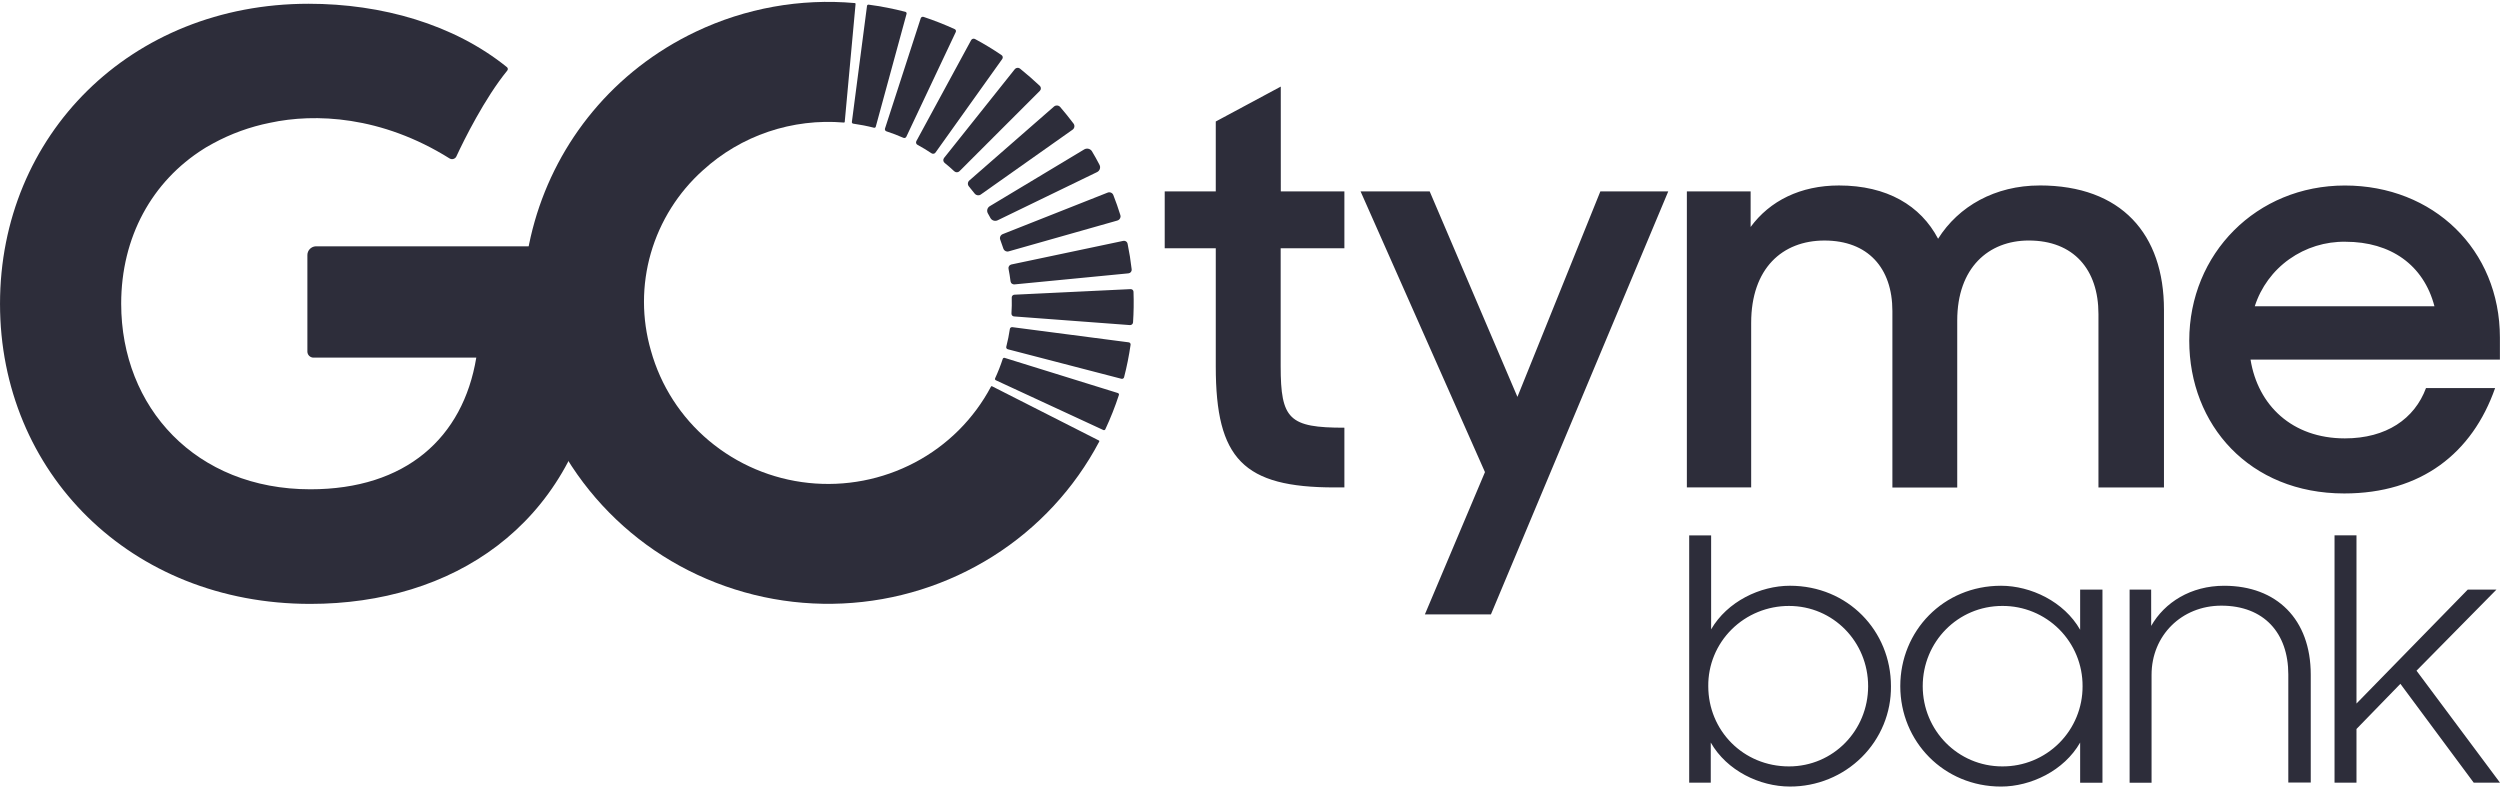
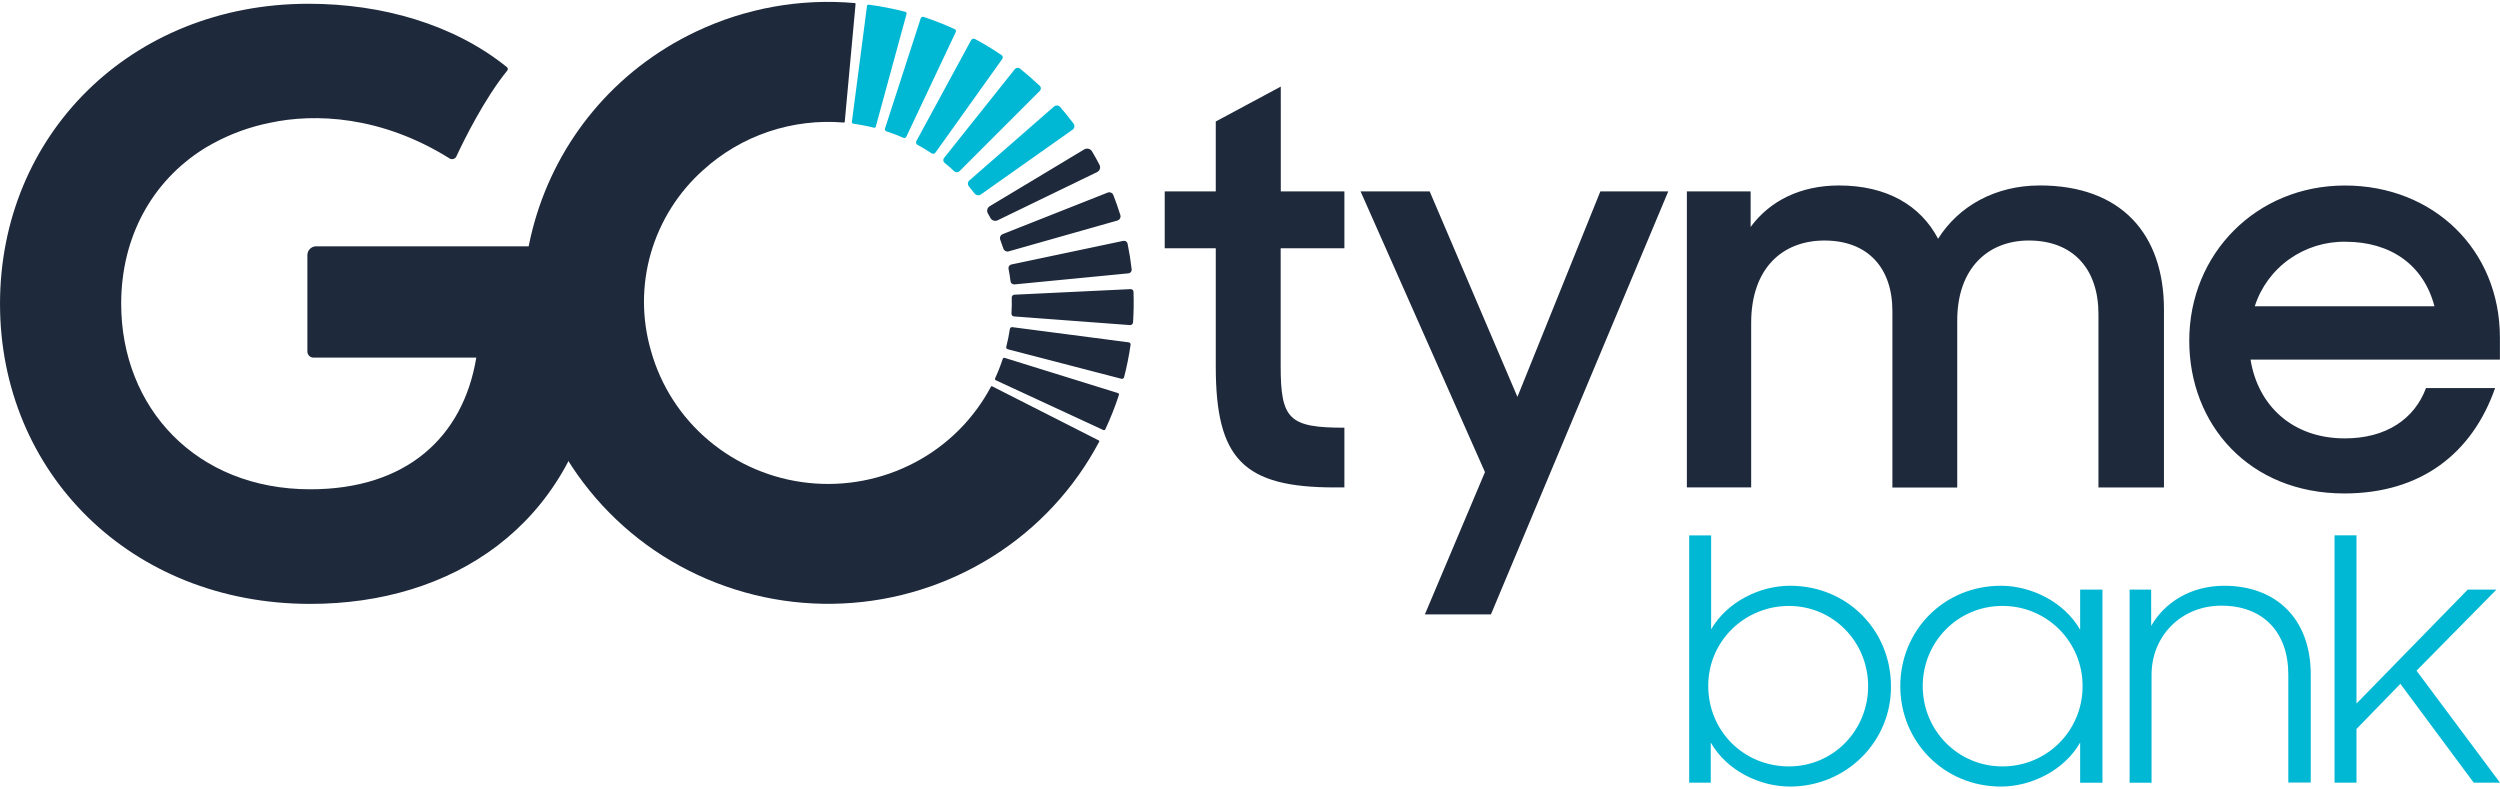
- <svg xmlns="http://www.w3.org/2000/svg" width="564" height="177.876" viewBox="0 0 264.583 83.046" version="1.1" id="svg8">
-   <defs id="defs2">
-     <clipPath clipPathUnits="userSpaceOnUse" id="clipPath1764">
-       <path d="m 55.08,734.712 h 108 v 41.863 h -108 z" id="path1762" />
-     </clipPath>
-     <clipPath clipPathUnits="userSpaceOnUse" id="clipPath1947">
-       <path d="m 458.625,716.925 h 101.4 v 43.2 h -101.4 z" id="path1945" />
-     </clipPath>
-     <clipPath clipPathUnits="userSpaceOnUse" id="clipPath1935">
-       <path d="m 464.625,721.347 h 95.4 v 32.477 h -95.4 z" id="path1933" />
-     </clipPath>
-     <clipPath id="clipPath1764-0" clipPathUnits="userSpaceOnUse">
-       <path id="path1762-6" d="m 55.08,734.712 h 108 v 41.863 h -108 z" />
-     </clipPath>
-     <clipPath id="clipPath1947-5" clipPathUnits="userSpaceOnUse">
-       <path id="path1945-1" d="m 458.625,716.925 h 101.4 v 43.2 h -101.4 z" />
-     </clipPath>
-     <clipPath id="clipPath1935-0" clipPathUnits="userSpaceOnUse">
-       <path id="path1933-3" d="m 464.625,721.347 h 95.4 v 32.477 h -95.4 z" />
-     </clipPath>
-   </defs>
-   <g id="layer1" transform="translate(116.1152,-380.1552)">
-     <path style="fill:#2d2d3a;stroke-width:1.931" d="m 44.479,421.959 -9.286,-21.746 h -7.314 l 13.165,29.707 -6.36,15.06 h 6.991 l 18.766,-44.767 h -7.186 l -8.776,21.746 z m 55.267,-22.374 c -4.708,0 -8.584,2.194 -10.747,5.639 -1.844,-3.515 -5.408,-5.639 -10.493,-5.639 -4.073,0 -7.318,1.628 -9.347,4.392 v -3.766 h -6.748 v 31.327 h 6.806 v -17.41 c 0,-5.771 3.302,-8.716 7.758,-8.716 4.581,0 7.188,2.883 7.188,7.46 V 431.552 h 6.862 v -17.677 c 0,-5.581 3.31,-8.465 7.572,-8.465 4.753,0 7.374,3.075 7.374,7.773 v 18.366 h 6.933 v -18.807 c 0.004,-8.021 -4.51,-13.16 -13.16,-13.16 z m -80.312,-10.465 -6.881,3.694 v 7.397 H 7.15 v 6.018 h 5.404 v 12.528 c 0,9.778 2.926,12.785 12.592,12.785 h 1.02 v -6.321 c -5.848,0 -6.744,-0.879 -6.744,-6.518 v -12.476 h 6.744 v -6.014 h -6.73 z m 129.024,26.57 c 0,-9.336 -7.061,-16.101 -16.41,-16.101 -9.347,0 -16.468,7.208 -16.468,16.422 0,8.897 6.36,16.169 16.406,16.169 8.14,0 13.55,-4.262 15.964,-11.153 h -7.314 c -1.209,3.254 -4.197,5.324 -8.588,5.324 -5.593,0 -9.208,-3.513 -9.981,-8.337 h 26.391 z m -25.943,-3.322 a 9.768,9.768 0 0 1 3.652,-4.983 10.002,10.002 0 0 1 5.95,-1.844 c 4.77,0 8.27,2.445 9.413,6.827 z M -62.435,387.43 a 0.255,0.255 0 0 0 -0.029,-0.367 c -5.63,-4.548 -13.264,-6.709 -20.987,-6.709 -18.876,0 -32.663,13.93 -32.663,31.754 0,17.826 13.787,31.76 32.837,31.76 14.985,0 27.673,-8.198 30.489,-24.716 0.11,-0.642 0.203,-1.296 0.282,-1.96 v -0.073 l 0.058,-0.568 c 0,-0.051 0,-0.107 0.015,-0.158 0.022,-0.174 0.036,-0.351 0.051,-0.527 v -0.21 c 0.015,-0.166 0.029,-0.334 0.036,-0.5 l 0.022,-0.249 c 0,-0.158 0.022,-0.318 0.022,-0.479 0,-0.096 0,-0.193 0.015,-0.293 0,-0.153 0.015,-0.293 0.022,-0.454 v -3.393 c 0,-0.205 -0.015,-0.409 -0.022,-0.618 v -0.195 c 0,-0.23 -0.022,-0.458 -0.036,-0.685 v -0.139 c -0.015,-0.264 -0.036,-0.535 -0.058,-0.807 v -0.022 c -0.022,-0.319 -0.051,-0.641 -0.083,-0.964 a 0.917,0.917 0 0 0 -0.301,-0.593 0.942,0.942 0 0 0 -0.626,-0.242 h -29.261 a 0.941,0.941 0 0 0 -0.859,0.568 0.904,0.904 0 0 0 -0.073,0.352 v 10.228 c 0.002,0.168 0.073,0.328 0.191,0.446 a 0.657,0.657 0 0 0 0.454,0.188 h 17.231 c -1.406,8.492 -7.466,13.934 -17.563,13.934 -12.117,0 -20.019,-8.654 -20.019,-19.645 0,-7.049 3.268,-12.955 8.749,-16.396 0,0 0.344,-0.231 0.985,-0.569 1.881,-1.024 3.909,-1.758 6.016,-2.178 4.728,-1.024 11.773,-0.755 19.013,3.778 a 0.508,0.508 0 0 0 0.73,-0.258 c 0.782,-1.69 2.993,-6.139 5.359,-9.034 z m 65.775,28.756 -12.321,-1.607 a 0.238,0.238 0 0 0 -0.168,0.044 0.232,0.232 0 0 0 -0.089,0.149 18.428,18.428 0 0 1 -0.379,1.875 0.22,0.22 0 0 0 0.085,0.237 0.232,0.232 0 0 0 0.08,0.036 l 12.02,3.123 a 0.234,0.234 0 0 0 0.174,-0.022 0.226,0.226 0 0 0 0.108,-0.141 c 0.294,-1.132 0.521,-2.281 0.689,-3.438 A 0.226,0.226 0 0 0 3.339,416.185 Z M -10.255,405.327 c 0.118,0.309 0.228,0.624 0.328,0.937 a 0.464,0.464 0 0 0 0.568,0.293 l 11.497,-3.26 a 0.462,0.462 0 0 0 0.338,-0.401 0.454,0.454 0 0 0 -0.023,-0.183 29.881,29.881 0 0 0 -0.742,-2.117 0.456,0.456 0 0 0 -0.243,-0.251 0.467,0.467 0 0 0 -0.352,-0.007 l -11.101,4.392 a 0.469,0.469 0 0 0 -0.263,0.245 0.456,0.456 0 0 0 -0.007,0.355 z m 0.873,3.059 c 0.087,0.444 0.158,0.879 0.215,1.338 0.015,0.096 0.058,0.188 0.141,0.251 a 0.386,0.386 0 0 0 0.278,0.08 l 12.059,-1.17 a 0.388,0.388 0 0 0 0.259,-0.137 0.373,0.373 0 0 0 0.085,-0.278 30.788,30.788 0 0 0 -0.435,-2.729 0.375,0.375 0 0 0 -0.166,-0.242 0.386,0.386 0 0 0 -0.29,-0.051 l -11.848,2.499 a 0.384,0.384 0 0 0 -0.239,0.162 0.373,0.373 0 0 0 -0.058,0.28 z m 0.342,3.051 c 0.015,0.564 0.006,1.126 -0.029,1.686 a 0.292,0.292 0 0 0 0.296,0.323 l 12.24,0.915 a 0.317,0.317 0 0 0 0.228,-0.077 0.303,0.303 0 0 0 0.104,-0.215 31.595,31.595 0 0 0 0.048,-3.221 0.29,0.29 0 0 0 -0.201,-0.278 0.303,0.303 0 0 0 -0.122,-0.015 l -12.271,0.589 c -0.077,0 -0.155,0.036 -0.209,0.087 a 0.29,0.29 0 0 0 -0.085,0.207 z m 11.244,10.118 -12.001,-3.727 a 0.16,0.16 0 0 0 -0.116,0.015 0.155,0.155 0 0 0 -0.077,0.089 18.629,18.629 0 0 1 -0.811,2.063 0.149,0.149 0 0 0 0.022,0.166 0.155,0.155 0 0 0 0.051,0.036 l 11.387,5.272 a 0.156,0.156 0 0 0 0.204,-0.075 31.943,31.943 0 0 0 1.441,-3.642 0.151,0.151 0 0 0 -0.009,-0.116 0.155,0.155 0 0 0 -0.091,-0.074 z M -11.362,401.776 a 0.56,0.56 0 0 0 -0.205,0.759 l 0.139,0.249 0.137,0.251 a 0.585,0.585 0 0 0 0.761,0.234 l 10.52,-5.099 a 0.572,0.572 0 0 0 0.293,-0.332 0.556,0.556 0 0 0 -0.036,-0.439 24.546,24.546 0 0 0 -0.802,-1.441 0.603,0.603 0 0 0 -0.799,-0.197 z" id="path1829" />
-     <path style="fill:#2d2d3a;stroke-width:1.931" d="m -11.128,420.833 a 0.083,0.083 0 0 0 -0.058,-0.006 0.079,0.079 0 0 0 -0.044,0.036 19.297,19.297 0 0 1 -8.061,8.038 19.682,19.682 0 0 1 -11.255,2.163 19.585,19.585 0 0 1 -10.535,-4.467 19.129,19.129 0 0 1 -6.147,-9.54 18.573,18.573 0 0 1 -0.004,-10.315 18.797,18.797 0 0 1 5.512,-8.768 19.564,19.564 0 0 1 6.92,-4.079 c 2.571,-0.869 5.297,-1.199 8.005,-0.969 a 0.077,0.077 0 0 0 0.051,-0.015 0.077,0.077 0 0 0 0.029,-0.051 l 1.149,-12.499 a 0.077,0.077 0 0 0 -0.022,-0.051 0.077,0.077 0 0 0 -0.051,-0.029 32.53,32.53 0 0 0 -16.817,3.021 c -17.476,8.301 -23.668,29.935 -13.152,45.995 a 32.159,32.159 0 0 0 12.372,11.039 32.718,32.718 0 0 0 16.31,3.488 32.654,32.654 0 0 0 15.9,-4.996 32.03,32.03 0 0 0 11.252,-12.148 0.077,0.077 0 0 0 -0.036,-0.102 z" id="path1831" />
-     <path style="fill:#2d2d3a;stroke-width:1.931" d="m -14.957,383.332 -5.241,11.101 a 0.236,0.236 0 0 1 -0.298,0.112 19.751,19.751 0 0 0 -1.806,-0.691 0.23,0.23 0 0 1 -0.137,-0.116 0.222,0.222 0 0 1 -0.015,-0.177 l 3.781,-11.667 a 0.226,0.226 0 0 1 0.116,-0.137 0.234,0.234 0 0 1 0.182,-0.015 c 1.124,0.373 2.225,0.807 3.302,1.298 a 0.226,0.226 0 0 1 0.114,0.293 z m 2.01,17.132 a 23.237,23.237 0 0 0 -0.626,-0.778 0.45,0.45 0 0 1 0.051,-0.634 l 8.949,-7.816 a 0.469,0.469 0 0 1 0.661,0.044 c 0.487,0.566 0.958,1.151 1.414,1.757 a 0.454,0.454 0 0 1 -0.101,0.643 l -9.724,6.868 a 0.465,0.465 0 0 1 -0.62,-0.087 z m -2.167,-2.372 a 16.47,16.47 0 0 0 -1.029,-0.896 0.377,0.377 0 0 1 -0.058,-0.527 l 7.486,-9.392 a 0.382,0.382 0 0 1 0.259,-0.143 0.392,0.392 0 0 1 0.286,0.077 c 0.724,0.587 1.425,1.197 2.099,1.829 a 0.379,0.379 0 0 1 0.085,0.415 0.379,0.379 0 0 1 -0.085,0.123 l -8.507,8.503 a 0.39,0.39 0 0 1 -0.533,0.007 z m -2.433,-1.924 a 18.405,18.405 0 0 0 -1.456,-0.879 0.295,0.295 0 0 1 -0.155,-0.177 0.29,0.29 0 0 1 0.029,-0.232 l 5.79,-10.67 a 0.292,0.292 0 0 1 0.182,-0.15 0.301,0.301 0 0 1 0.237,0.029 c 0.96,0.515 1.893,1.081 2.793,1.692 a 0.295,0.295 0 0 1 0.134,0.197 0.29,0.29 0 0 1 -0.058,0.231 l -7.053,9.886 a 0.313,0.313 0 0 1 -0.328,0.126 0.317,0.317 0 0 1 -0.116,-0.051 z m -2.615,-14.778 -3.268,11.974 a 0.147,0.147 0 0 1 -0.073,0.095 0.155,0.155 0 0 1 -0.118,0.015 c -0.724,-0.185 -1.46,-0.328 -2.202,-0.433 a 0.155,0.155 0 0 1 -0.101,-0.058 0.151,0.151 0 0 1 -0.036,-0.108 l 1.603,-12.296 a 0.151,0.151 0 0 1 0.058,-0.102 0.155,0.155 0 0 1 0.116,-0.029 c 1.309,0.174 2.609,0.428 3.89,0.759 a 0.155,0.155 0 0 1 0.122,0.123 0.149,0.149 0 0 1 -0.002,0.058 z m 151.118,55.224 v 26.171 h 2.323 v -5.678 l 4.647,-4.78 7.762,10.464 h 2.781 l -8.836,-11.854 8.461,-8.584 h -3.036 l -11.779,12.061 v -17.799 z m -19.407,5.738 h -2.281 v 20.44 h 2.323 v -11.418 c 0,-4.17 3.192,-7.319 7.381,-7.319 4.521,0 7.092,2.901 7.092,7.275 v 11.445 h 2.375 v -11.427 c 0,-5.856 -3.61,-9.399 -9.164,-9.399 -3.526,0 -6.304,1.757 -7.723,4.249 l -0.004,-3.843 z m -24.176,10.224 c 0,-4.703 3.731,-8.492 8.418,-8.492 a 8.445,8.445 0 0 1 8.499,8.492 8.445,8.445 0 0 1 -8.499,8.49 c -4.687,0 -8.418,-3.805 -8.418,-8.49 z m -2.375,0 c 0,5.856 4.604,10.624 10.659,10.624 3.152,0 6.674,-1.674 8.376,-4.658 v 4.251 h 2.362 v -20.44 h -2.362 v 4.253 c -1.701,-2.984 -5.224,-4.658 -8.376,-4.658 -6.099,0 -10.659,4.78 -10.659,10.628 z m -20.321,0 a 8.291,8.291 0 0 1 0.624,-3.248 c 0.425,-1.031 1.053,-1.968 1.848,-2.758 a 8.53,8.53 0 0 1 2.783,-1.842 8.633,8.633 0 0 1 3.289,-0.643 c 4.685,0 8.374,3.807 8.374,8.492 0,4.683 -3.689,8.49 -8.374,8.49 -4.853,0 -8.544,-3.805 -8.544,-8.49 z m -2.02,-15.96 v 26.171 h 2.283 v -4.245 c 1.7,2.982 5.178,4.656 8.378,4.656 a 10.803,10.803 0 0 0 4.117,-0.801 10.68,10.68 0 0 0 3.484,-2.306 10.51,10.51 0 0 0 2.312,-3.453 10.375,10.375 0 0 0 0.78,-4.063 c 0,-5.856 -4.564,-10.628 -10.693,-10.628 -3.154,0 -6.638,1.674 -8.339,4.616 v -9.946 z" id="path1833" />
+ <svg xmlns="http://www.w3.org/2000/svg" width="564" height="177.876" viewBox="0 0 264.583 83.046" version="1.1">
+   <g transform="translate(116.1152,-380.1552)">
+     <path fill="#1E293B" d="m 44.479,421.959 -9.286,-21.746 h -7.314 l 13.165,29.707 -6.36,15.06 h 6.991 l 18.766,-44.767 h -7.186 l -8.776,21.746 z m 55.267,-22.374 c -4.708,0 -8.584,2.194 -10.747,5.639 -1.844,-3.515 -5.408,-5.639 -10.493,-5.639 -4.073,0 -7.318,1.628 -9.347,4.392 v -3.766 h -6.748 v 31.327 h 6.806 v -17.41 c 0,-5.771 3.302,-8.716 7.758,-8.716 4.581,0 7.188,2.883 7.188,7.46 V 431.552 h 6.862 v -17.677 c 0,-5.581 3.31,-8.465 7.572,-8.465 4.753,0 7.374,3.075 7.374,7.773 v 18.366 h 6.933 v -18.807 c 0.004,-8.021 -4.51,-13.16 -13.16,-13.16 z m -80.312,-10.465 -6.881,3.694 v 7.397 H 7.15 v 6.018 h 5.404 v 12.528 c 0,9.778 2.926,12.785 12.592,12.785 h 1.02 v -6.321 c -5.848,0 -6.744,-0.879 -6.744,-6.518 v -12.476 h 6.744 v -6.014 h -6.73 z m 129.024,26.57 c 0,-9.336 -7.061,-16.101 -16.41,-16.101 -9.347,0 -16.468,7.208 -16.468,16.422 0,8.897 6.36,16.169 16.406,16.169 8.14,0 13.55,-4.262 15.964,-11.153 h -7.314 c -1.209,3.254 -4.197,5.324 -8.588,5.324 -5.593,0 -9.208,-3.513 -9.981,-8.337 h 26.391 z m -25.943,-3.322 a 9.768,9.768 0 0 1 3.652,-4.983 10.002,10.002 0 0 1 5.95,-1.844 c 4.77,0 8.27,2.445 9.413,6.827 z M -62.435,387.43 a 0.255,0.255 0 0 0 -0.029,-0.367 c -5.63,-4.548 -13.264,-6.709 -20.987,-6.709 -18.876,0 -32.663,13.93 -32.663,31.754 0,17.826 13.787,31.76 32.837,31.76 14.985,0 27.673,-8.198 30.489,-24.716 0.11,-0.642 0.203,-1.296 0.282,-1.96 v -0.073 l 0.058,-0.568 c 0,-0.051 0,-0.107 0.015,-0.158 0.022,-0.174 0.036,-0.351 0.051,-0.527 v -0.21 c 0.015,-0.166 0.029,-0.334 0.036,-0.5 l 0.022,-0.249 c 0,-0.158 0.022,-0.318 0.022,-0.479 0,-0.096 0,-0.193 0.015,-0.293 0,-0.153 0.015,-0.293 0.022,-0.454 v -3.393 c 0,-0.205 -0.015,-0.409 -0.022,-0.618 v -0.195 c 0,-0.23 -0.022,-0.458 -0.036,-0.685 v -0.139 c -0.015,-0.264 -0.036,-0.535 -0.058,-0.807 v -0.022 c -0.022,-0.319 -0.051,-0.641 -0.083,-0.964 a 0.917,0.917 0 0 0 -0.301,-0.593 0.942,0.942 0 0 0 -0.626,-0.242 h -29.261 a 0.941,0.941 0 0 0 -0.859,0.568 0.904,0.904 0 0 0 -0.073,0.352 v 10.228 c 0.002,0.168 0.073,0.328 0.191,0.446 a 0.657,0.657 0 0 0 0.454,0.188 h 17.231 c -1.406,8.492 -7.466,13.934 -17.563,13.934 -12.117,0 -20.019,-8.654 -20.019,-19.645 0,-7.049 3.268,-12.955 8.749,-16.396 0,0 0.344,-0.231 0.985,-0.569 1.881,-1.024 3.909,-1.758 6.016,-2.178 4.728,-1.024 11.773,-0.755 19.013,3.778 a 0.508,0.508 0 0 0 0.73,-0.258 c 0.782,-1.69 2.993,-6.139 5.359,-9.034 z m 65.775,28.756 -12.321,-1.607 a 0.238,0.238 0 0 0 -0.168,0.044 0.232,0.232 0 0 0 -0.089,0.149 18.428,18.428 0 0 1 -0.379,1.875 0.22,0.22 0 0 0 0.085,0.237 0.232,0.232 0 0 0 0.08,0.036 l 12.02,3.123 a 0.234,0.234 0 0 0 0.174,-0.022 0.226,0.226 0 0 0 0.108,-0.141 c 0.294,-1.132 0.521,-2.281 0.689,-3.438 A 0.226,0.226 0 0 0 3.339,416.185 Z M -10.255,405.327 c 0.118,0.309 0.228,0.624 0.328,0.937 a 0.464,0.464 0 0 0 0.568,0.293 l 11.497,-3.26 a 0.462,0.462 0 0 0 0.338,-0.401 0.454,0.454 0 0 0 -0.023,-0.183 29.881,29.881 0 0 0 -0.742,-2.117 0.456,0.456 0 0 0 -0.243,-0.251 0.467,0.467 0 0 0 -0.352,-0.007 l -11.101,4.392 a 0.469,0.469 0 0 0 -0.263,0.245 0.456,0.456 0 0 0 -0.007,0.355 z m 0.873,3.059 c 0.087,0.444 0.158,0.879 0.215,1.338 0.015,0.096 0.058,0.188 0.141,0.251 a 0.386,0.386 0 0 0 0.278,0.08 l 12.059,-1.17 a 0.388,0.388 0 0 0 0.259,-0.137 0.373,0.373 0 0 0 0.085,-0.278 30.788,30.788 0 0 0 -0.435,-2.729 0.375,0.375 0 0 0 -0.166,-0.242 0.386,0.386 0 0 0 -0.29,-0.051 l -11.848,2.499 a 0.384,0.384 0 0 0 -0.239,0.162 0.373,0.373 0 0 0 -0.058,0.28 z m 0.342,3.051 c 0.015,0.564 0.006,1.126 -0.029,1.686 a 0.292,0.292 0 0 0 0.296,0.323 l 12.24,0.915 a 0.317,0.317 0 0 0 0.228,-0.077 0.303,0.303 0 0 0 0.104,-0.215 31.595,31.595 0 0 0 0.048,-3.221 0.29,0.29 0 0 0 -0.201,-0.278 0.303,0.303 0 0 0 -0.122,-0.015 l -12.271,0.589 c -0.077,0 -0.155,0.036 -0.209,0.087 a 0.29,0.29 0 0 0 -0.085,0.207 z m 11.244,10.118 -12.001,-3.727 a 0.16,0.16 0 0 0 -0.116,0.015 0.155,0.155 0 0 0 -0.077,0.089 18.629,18.629 0 0 1 -0.811,2.063 0.149,0.149 0 0 0 0.022,0.166 0.155,0.155 0 0 0 0.051,0.036 l 11.387,5.272 a 0.156,0.156 0 0 0 0.204,-0.075 31.943,31.943 0 0 0 1.441,-3.642 0.151,0.151 0 0 0 -0.009,-0.116 0.155,0.155 0 0 0 -0.091,-0.074 z M -11.362,401.776 a 0.56,0.56 0 0 0 -0.205,0.759 l 0.139,0.249 0.137,0.251 a 0.585,0.585 0 0 0 0.761,0.234 l 10.52,-5.099 a 0.572,0.572 0 0 0 0.293,-0.332 0.556,0.556 0 0 0 -0.036,-0.439 24.546,24.546 0 0 0 -0.802,-1.441 0.603,0.603 0 0 0 -0.799,-0.197 z" id="path1829" />
+     <path fill="#1E293B" d="m -11.128,420.833 a 0.083,0.083 0 0 0 -0.058,-0.006 0.079,0.079 0 0 0 -0.044,0.036 19.297,19.297 0 0 1 -8.061,8.038 19.682,19.682 0 0 1 -11.255,2.163 19.585,19.585 0 0 1 -10.535,-4.467 19.129,19.129 0 0 1 -6.147,-9.54 18.573,18.573 0 0 1 -0.004,-10.315 18.797,18.797 0 0 1 5.512,-8.768 19.564,19.564 0 0 1 6.92,-4.079 c 2.571,-0.869 5.297,-1.199 8.005,-0.969 a 0.077,0.077 0 0 0 0.051,-0.015 0.077,0.077 0 0 0 0.029,-0.051 l 1.149,-12.499 a 0.077,0.077 0 0 0 -0.022,-0.051 0.077,0.077 0 0 0 -0.051,-0.029 32.53,32.53 0 0 0 -16.817,3.021 c -17.476,8.301 -23.668,29.935 -13.152,45.995 a 32.159,32.159 0 0 0 12.372,11.039 32.718,32.718 0 0 0 16.31,3.488 32.654,32.654 0 0 0 15.9,-4.996 32.03,32.03 0 0 0 11.252,-12.148 0.077,0.077 0 0 0 -0.036,-0.102 z" id="path1831" />
+     <path fill="#00B8D4" d="m -14.957,383.332 -5.241,11.101 a 0.236,0.236 0 0 1 -0.298,0.112 19.751,19.751 0 0 0 -1.806,-0.691 0.23,0.23 0 0 1 -0.137,-0.116 0.222,0.222 0 0 1 -0.015,-0.177 l 3.781,-11.667 a 0.226,0.226 0 0 1 0.116,-0.137 0.234,0.234 0 0 1 0.182,-0.015 c 1.124,0.373 2.225,0.807 3.302,1.298 a 0.226,0.226 0 0 1 0.114,0.293 z m 2.01,17.132 a 23.237,23.237 0 0 0 -0.626,-0.778 0.45,0.45 0 0 1 0.051,-0.634 l 8.949,-7.816 a 0.469,0.469 0 0 1 0.661,0.044 c 0.487,0.566 0.958,1.151 1.414,1.757 a 0.454,0.454 0 0 1 -0.101,0.643 l -9.724,6.868 a 0.465,0.465 0 0 1 -0.62,-0.087 z m -2.167,-2.372 a 16.47,16.47 0 0 0 -1.029,-0.896 0.377,0.377 0 0 1 -0.058,-0.527 l 7.486,-9.392 a 0.382,0.382 0 0 1 0.259,-0.143 0.392,0.392 0 0 1 0.286,0.077 c 0.724,0.587 1.425,1.197 2.099,1.829 a 0.379,0.379 0 0 1 0.085,0.415 0.379,0.379 0 0 1 -0.085,0.123 l -8.507,8.503 a 0.39,0.39 0 0 1 -0.533,0.007 z m -2.433,-1.924 a 18.405,18.405 0 0 0 -1.456,-0.879 0.295,0.295 0 0 1 -0.155,-0.177 0.29,0.29 0 0 1 0.029,-0.232 l 5.79,-10.67 a 0.292,0.292 0 0 1 0.182,-0.15 0.301,0.301 0 0 1 0.237,0.029 c 0.96,0.515 1.893,1.081 2.793,1.692 a 0.295,0.295 0 0 1 0.134,0.197 0.29,0.29 0 0 1 -0.058,0.231 l -7.053,9.886 a 0.313,0.313 0 0 1 -0.328,0.126 0.317,0.317 0 0 1 -0.116,-0.051 z m -2.615,-14.778 -3.268,11.974 a 0.147,0.147 0 0 1 -0.073,0.095 0.155,0.155 0 0 1 -0.118,0.015 c -0.724,-0.185 -1.46,-0.328 -2.202,-0.433 a 0.155,0.155 0 0 1 -0.101,-0.058 0.151,0.151 0 0 1 -0.036,-0.108 l 1.603,-12.296 a 0.151,0.151 0 0 1 0.058,-0.102 0.155,0.155 0 0 1 0.116,-0.029 c 1.309,0.174 2.609,0.428 3.89,0.759 a 0.155,0.155 0 0 1 0.122,0.123 0.149,0.149 0 0 1 -0.002,0.058 z m 151.118,55.224 v 26.171 h 2.323 v -5.678 l 4.647,-4.78 7.762,10.464 h 2.781 l -8.836,-11.854 8.461,-8.584 h -3.036 l -11.779,12.061 v -17.799 z m -19.407,5.738 h -2.281 v 20.44 h 2.323 v -11.418 c 0,-4.17 3.192,-7.319 7.381,-7.319 4.521,0 7.092,2.901 7.092,7.275 v 11.445 h 2.375 v -11.427 c 0,-5.856 -3.61,-9.399 -9.164,-9.399 -3.526,0 -6.304,1.757 -7.723,4.249 l -0.004,-3.843 z m -24.176,10.224 c 0,-4.703 3.731,-8.492 8.418,-8.492 a 8.445,8.445 0 0 1 8.499,8.492 8.445,8.445 0 0 1 -8.499,8.49 c -4.687,0 -8.418,-3.805 -8.418,-8.49 z m -2.375,0 c 0,5.856 4.604,10.624 10.659,10.624 3.152,0 6.674,-1.674 8.376,-4.658 v 4.251 h 2.362 v -20.44 h -2.362 v 4.253 c -1.701,-2.984 -5.224,-4.658 -8.376,-4.658 -6.099,0 -10.659,4.78 -10.659,10.628 z m -20.321,0 a 8.291,8.291 0 0 1 0.624,-3.248 c 0.425,-1.031 1.053,-1.968 1.848,-2.758 a 8.53,8.53 0 0 1 2.783,-1.842 8.633,8.633 0 0 1 3.289,-0.643 c 4.685,0 8.374,3.807 8.374,8.492 0,4.683 -3.689,8.49 -8.374,8.49 -4.853,0 -8.544,-3.805 -8.544,-8.49 z m -2.02,-15.96 v 26.171 h 2.283 v -4.245 c 1.7,2.982 5.178,4.656 8.378,4.656 a 10.803,10.803 0 0 0 4.117,-0.801 10.68,10.68 0 0 0 3.484,-2.306 10.51,10.51 0 0 0 2.312,-3.453 10.375,10.375 0 0 0 0.78,-4.063 c 0,-5.856 -4.564,-10.628 -10.693,-10.628 -3.154,0 -6.638,1.674 -8.339,4.616 v -9.946 z" id="path1833" />
  </g>
</svg>
